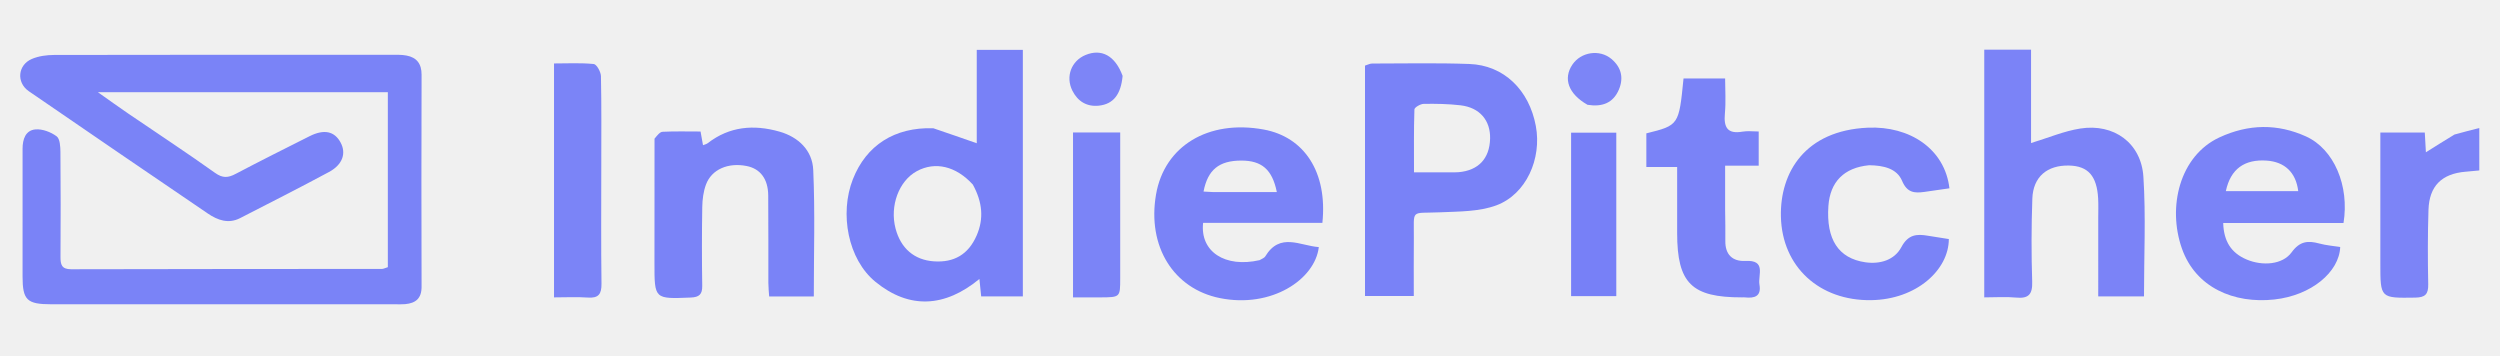
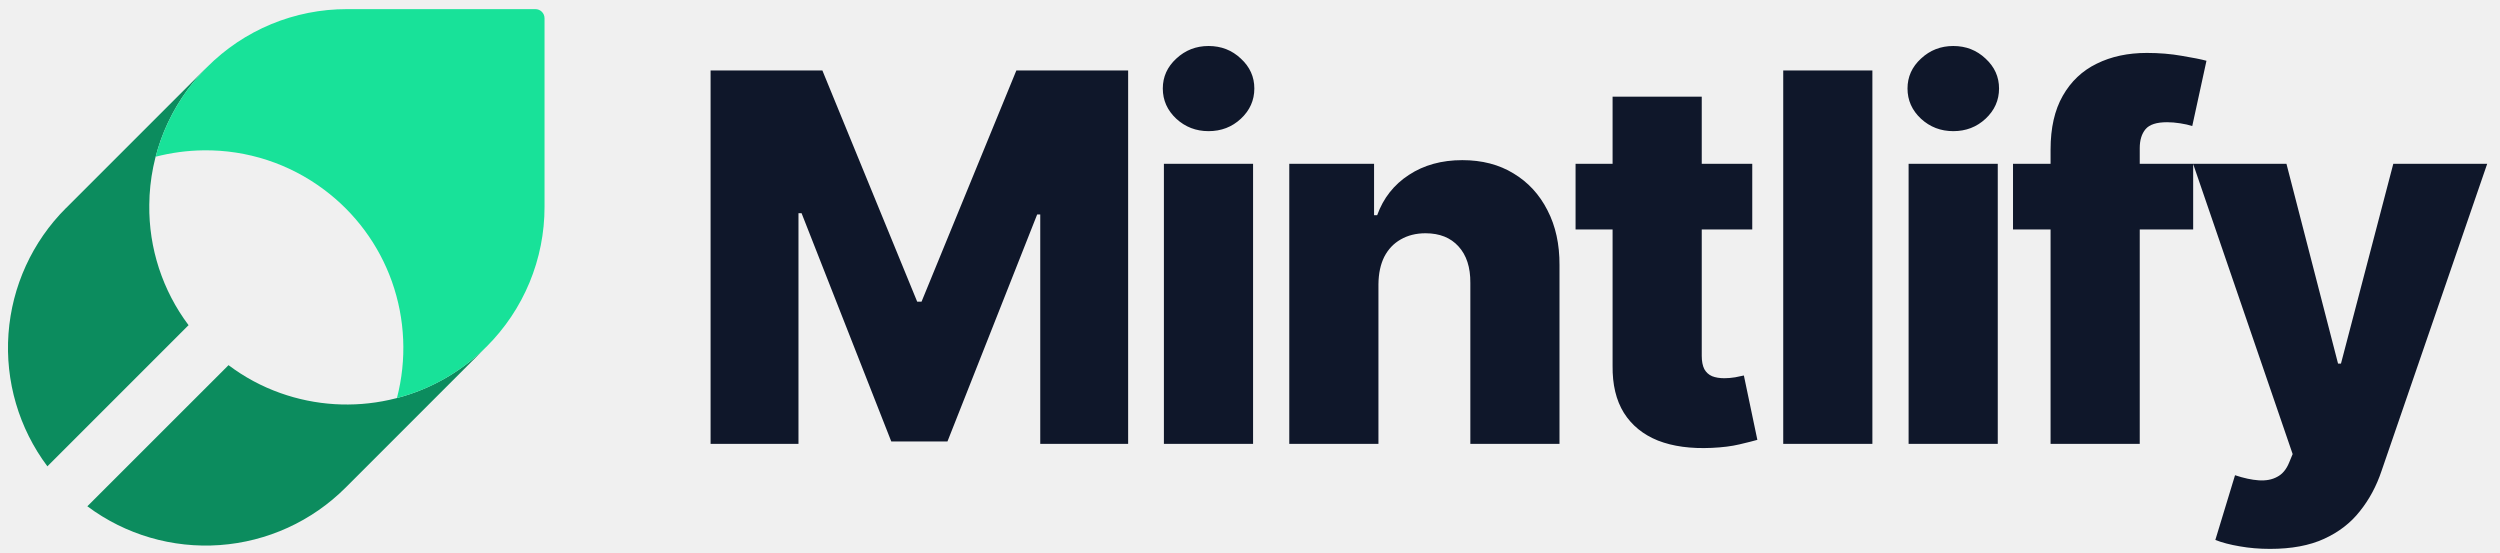
- <svg xmlns="http://www.w3.org/2000/svg" version="1.1" id="Layer_1" x="0px" y="0px" width="100%" viewBox="0 0 872 124" enable-background="new 0 0 872 124" xml:space="preserve">
-   <path fill="#7A83F7" opacity="1" stroke="none" d=" M135.279,78.996   C135.279,63.195 135.279,47.893 135.279,32.158   C101.741,32.158 68.618,32.158 34.137,32.158   C38.315,35.102 41.459,37.379 44.666,39.564   C54.8,46.469 65.058,53.197 75.037,60.317   C77.711,62.225 79.594,62.022 82.203,60.648   C90.743,56.155 99.372,51.829 107.997,47.498   C113.03,44.971 116.66,45.754 118.785,49.68   C120.835,53.464 119.53,57.421 114.751,59.992   C104.499,65.506 94.107,70.762 83.75,76.08   C79.655,78.183 75.898,76.792 72.481,74.47   C51.636,60.302 30.819,46.092 10.047,31.815   C5.638,28.785 6.178,22.657 11.112,20.559   C13.474,19.555 16.265,19.174 18.864,19.169   C58.011,19.085 97.159,19.108 136.307,19.12   C138.136,19.12 140.007,19.031 141.785,19.371   C145.376,20.057 147.059,22.258 147.048,26.076   C146.972,50.73 146.972,75.385 147.045,100.04   C147.057,104.087 144.986,105.754 141.329,106.084   C140.171,106.189 138.999,106.133 137.833,106.133   C97.852,106.134 57.871,106.138 17.891,106.131   C9.361,106.129 7.869,104.658 7.867,96.35   C7.864,81.524 7.863,66.698 7.872,51.872   C7.874,48.604 8.888,45.429 12.387,45.135   C14.809,44.932 17.751,46.062 19.754,47.549   C20.929,48.421 21.061,51.155 21.079,53.057   C21.188,65.217 21.176,77.378 21.103,89.538   C21.087,92.229 21.449,93.921 24.819,93.913   C60.967,93.817 97.116,93.832 133.265,93.797   C133.729,93.796 134.193,93.527 135.278,93.191   C135.278,88.71 135.278,84.103 135.279,78.996  z" />
-   <path fill="#7881F7" opacity="1" stroke="none" d=" M325.526,44.729   C330.805,46.514 335.679,48.216 340.691,49.966   C340.691,40.075 340.691,28.93 340.691,17.394   C346.297,17.394 351.347,17.394 356.769,17.394   C356.769,45.944 356.769,74.495 356.769,103.38   C351.887,103.38 347.155,103.38 342.234,103.38   C342.03,101.362 341.85,99.576 341.621,97.309   C329.663,107.149 317.267,108.01 305.383,98.324   C295.776,90.495 292.768,74.539 297.48,62.526   C302.118,50.702 311.999,44.31 325.526,44.729  M339.318,64.367   C333.456,57.95 326.207,56.217 319.788,59.699   C313.532,63.092 310.296,71.815 312.366,79.705   C314.18,86.614 318.879,90.661 325.657,91.15   C332.767,91.663 337.761,88.757 340.643,82.166   C343.19,76.341 342.727,70.573 339.318,64.367  z" />
-   <path fill="#7982F7" opacity="1" stroke="none" d=" M476.112,40.001   C476.112,34.018 476.112,28.534 476.112,22.882   C477.076,22.589 477.828,22.163 478.581,22.162   C489.899,22.154 501.228,21.903 512.532,22.317   C524.522,22.756 533.354,31.33 535.702,43.965   C537.822,55.371 532.338,67.773 521.91,71.632   C515.916,73.849 508.947,73.757 502.389,74.049   C491.676,74.525 493.263,72.657 493.146,83.367   C493.075,89.843 493.133,96.32 493.133,103.256   C487.459,103.256 482.11,103.256 476.112,103.256   C476.112,82.326 476.112,61.413 476.112,40.001  M506.279,60.118   C507.107,60.1 507.94,60.129 508.763,60.057   C515.675,59.458 519.57,55.309 519.746,48.382   C519.909,42 516.133,37.517 509.447,36.732   C505.193,36.233 500.868,36.163 496.581,36.231   C495.445,36.249 493.374,37.457 493.35,38.173   C493.108,45.385 493.203,52.608 493.203,60.119   C497.736,60.119 501.536,60.119 506.279,60.118  z" />
-   <path fill="#7B83F7" opacity="1" stroke="none" d=" M692.108,77   C692.108,56.885 692.108,37.269 692.108,17.323   C697.647,17.323 702.731,17.323 708.432,17.323   C708.432,28.298 708.432,39.347 708.432,49.893   C714.444,48.071 719.915,45.724 725.615,44.83   C737.341,42.989 746.863,49.887 747.619,61.675   C748.501,75.411 747.825,89.246 747.825,103.381   C742.538,103.381 737.482,103.381 731.864,103.381   C731.864,94.182 731.864,85.234 731.863,76.286   C731.863,73.954 731.963,71.617 731.837,69.292   C731.409,61.358 728.325,57.894 721.682,57.742   C714.05,57.567 709.151,61.668 708.881,69.27   C708.539,78.917 708.521,88.592 708.829,98.239   C708.972,102.72 707.538,104.22 703.161,103.793   C699.73,103.458 696.24,103.726 692.107,103.726   C692.107,94.692 692.107,86.096 692.108,77  z" />
-   <path fill="#7A83F7" opacity="1" stroke="none" d=" M439.353,90.738   C440.263,90.218 441.005,89.954 441.32,89.432   C446.455,80.938 453.461,85.729 460.001,86.185   C458.715,97.368 443.608,107.648 425.453,103.968   C409.411,100.716 400.088,86.068 403.225,67.828   C406.134,50.916 421.466,41.628 440.803,45.182   C454.916,47.776 463.102,60.037 461.245,77.746   C447.403,77.746 433.491,77.746 419.645,77.746   C418.536,87.794 427.311,93.493 439.353,90.738  M423.076,66.992   C430.467,66.992 437.859,66.992 445.36,66.992   C443.761,59.098 440.071,55.99 432.932,56.008   C425.186,56.027 421.267,59.207 419.791,66.815   C420.617,66.875 421.423,66.933 423.076,66.992  z" />
-   <path fill="#7A83F7" opacity="1" stroke="none" d=" M774.103,47.941   C784.372,43.169 794.455,43.134 804.307,47.576   C814.11,51.995 819.531,64.802 817.414,77.789   C803.596,77.789 789.683,77.789 775.452,77.789   C775.647,84.148 778.216,88.239 783.668,90.533   C789.177,92.849 796.176,92.34 799.321,88.005   C802.149,84.106 805.001,83.859 808.963,84.933   C811.344,85.578 813.846,85.772 816.267,86.164   C815.907,94.923 806.168,103.049 793.303,104.46   C779.162,106.011 765.823,100.279 761.048,86.677   C755.945,72.143 760.278,54.387 774.103,47.941  M776.371,66.668   C784.783,66.668 793.194,66.668 801.623,66.668   C800.834,60.158 796.917,56.436 790.577,56.017   C782.938,55.513 778.037,58.848 776.371,66.668  z" />
-   <path fill="#7A83F7" opacity="1" stroke="none" d=" M228.299,48.37   C229.246,47.23 230.149,46.013 231.11,45.965   C235.415,45.752 239.737,45.873 244.353,45.873   C244.649,47.517 244.902,48.924 245.211,50.644   C245.798,50.401 246.41,50.287 246.847,49.948   C254.445,44.055 262.933,43.374 271.833,45.894   C278.535,47.792 283.35,52.475 283.655,59.248   C284.312,73.832 283.857,88.466 283.857,103.4   C278.673,103.4 273.751,103.4 268.284,103.4   C268.185,101.816 268.006,100.234 268.002,98.651   C267.973,88.489 268.046,78.326 267.956,68.165   C267.904,62.391 265.18,58.845 260.421,57.903   C253.963,56.624 248.208,59.076 246.243,64.378   C245.343,66.808 244.994,69.556 244.951,72.169   C244.8,81.329 244.801,90.494 244.941,99.655   C244.987,102.682 243.908,103.664 240.903,103.785   C228.272,104.294 228.275,104.381 228.276,91.812   C228.277,77.485 228.28,63.158 228.299,48.37  z" />
-   <path fill="#7A83F7" opacity="1" stroke="none" d=" M651.983,57.632   C643.177,58.452 638.336,63.453 637.748,71.831   C636.93,83.493 641.232,90.118 650.625,91.482   C655.833,92.238 660.813,90.668 663.184,86.219   C665.57,81.742 668.533,81.557 672.496,82.231   C674.927,82.644 677.368,83.005 679.754,83.382   C679.736,94.14 668.462,104.471 652.657,104.695   C634.605,104.95 621.618,93.079 621.183,75.627   C620.796,60.099 629.631,45.493 651.532,44.534   C666.068,43.897 678.344,51.882 679.965,65.681   C677.085,66.096 674.183,66.521 671.279,66.931   C667.808,67.42 665.215,67.276 663.444,63.076   C661.623,58.76 656.991,57.7 651.983,57.632  z" />
-   <path fill="#7A83F7" opacity="1" stroke="none" d=" M601.724,72.996   C601.754,76.99 601.864,80.486 601.797,83.98   C601.704,88.834 604.323,91.249 608.841,91.013   C616.198,90.628 613.117,95.981 613.698,99.276   C614.42,103.376 611.968,104.102 608.639,103.729   C608.31,103.692 607.974,103.724 607.641,103.724   C590.028,103.764 584.997,98.784 584.989,81.299   C584.986,73.815 584.989,66.332 584.989,58.25   C581.395,58.25 578.009,58.25 574.245,58.25   C574.245,53.941 574.245,50.224 574.245,46.517   C585.597,43.689 585.597,43.689 587.214,27.366   C591.74,27.366 596.317,27.366 601.724,27.366   C601.724,31.365 602.026,35.478 601.646,39.528   C601.193,44.376 602.465,46.853 607.823,45.912   C609.546,45.609 611.367,45.864 613.431,45.864   C613.431,50.072 613.431,53.661 613.431,57.788   C609.76,57.788 606.189,57.788 601.724,57.788   C601.724,63.029 601.724,67.764 601.724,72.996  z" />
-   <path fill="#7B84F7" opacity="1" stroke="none" d=" M209.729,58   C209.728,71.974 209.621,85.45 209.8,98.921   C209.849,102.588 208.776,104.062 204.997,103.789   C201.219,103.516 197.407,103.729 193.241,103.729   C193.241,76.436 193.241,49.607 193.241,22.132   C197.927,22.132 202.554,21.873 207.108,22.333   C208.113,22.435 209.58,25.068 209.612,26.562   C209.832,36.871 209.729,47.187 209.729,58  z" />
-   <path fill="#7C84F7" opacity="1" stroke="none" d=" M856.103,46.933   C859.093,46.105 861.725,45.429 864.777,44.646   C864.777,49.941 864.777,54.384 864.777,59.454   C863.228,59.597 861.649,59.76 860.067,59.888   C851.708,60.566 847.321,64.832 847.052,73.22   C846.776,81.858 846.794,90.513 846.964,99.155   C847.032,102.611 845.924,103.758 842.426,103.808   C830.265,103.982 830.267,104.102 830.267,91.89   C830.267,78.587 830.267,65.284 830.267,51.981   C830.267,50.18 830.267,48.38 830.267,46.228   C835.619,46.228 840.493,46.228 845.766,46.228   C845.897,48.55 846.024,50.818 846.153,53.111   C849.355,51.1 852.55,49.093 856.103,46.933  z" />
-   <path fill="#7B84F7" opacity="1" stroke="none" d=" M383.854,103.729   C380.434,103.728 377.481,103.728 374.268,103.728   C374.268,84.28 374.268,65.411 374.268,46.201   C379.641,46.201 384.851,46.201 390.729,46.201   C390.729,48.658 390.729,50.934 390.729,53.21   C390.729,67.845 390.731,82.479 390.728,97.113   C390.727,103.692 390.724,103.692 383.854,103.729  z" />
-   <path fill="#7780F7" opacity="1" stroke="none" d=" M547.998,90.988   C547.998,75.888 547.998,61.286 547.998,46.28   C553.333,46.28 558.363,46.28 563.763,46.28   C563.763,65.151 563.763,84.001 563.763,103.28   C558.747,103.28 553.718,103.28 547.998,103.28   C547.998,99.332 547.998,95.409 547.998,90.988  z" />
-   <path fill="#7D85F7" opacity="1" stroke="none" d=" M391.569,26.467   C390.969,32.985 388.318,36.301 383.319,36.853   C379.073,37.321 375.897,35.337 374.039,31.611   C371.589,26.697 373.694,21.247 378.587,19.202   C384.207,16.853 388.96,19.407 391.569,26.467  z" />
-   <path fill="#7C85F7" opacity="1" stroke="none" d=" M553.731,36.559   C547.039,32.747 545.156,27.411 548.451,22.533   C551.438,18.11 557.922,17.106 562.034,20.534   C565.499,23.424 566.414,27.137 564.664,31.258   C562.696,35.891 558.914,37.383 553.731,36.559  z" />
+ <svg xmlns="http://www.w3.org/2000/svg" width="2191" height="484" viewBox="0 0 2191 484" fill="none">
+   <g clipPath="url(#clip0_1656_31)">
+     <path d="M622.759 61.727H720.718L803.814 264.355H807.649L890.746 61.727H988.704V389H911.68V187.97H908.963L830.341 386.923H781.122L702.5 186.852H699.784V389H622.759V61.727ZM1020.04 389V143.545H1098.19V389H1020.04ZM1059.19 114.941C1048.22 114.941 1038.79 111.319 1030.91 104.075C1023.03 96.724 1019.08 87.881 1019.08 77.548C1019.08 67.32 1023.03 58.584 1030.91 51.34C1038.79 43.989 1048.22 40.314 1059.19 40.314C1070.27 40.314 1079.7 43.989 1087.48 51.34C1095.36 58.584 1099.3 67.32 1099.3 77.548C1099.3 87.881 1095.36 96.724 1087.48 104.075C1079.7 111.319 1070.27 114.941 1059.19 114.941ZM1208.07 249.014V389H1129.92V143.545H1204.23V188.609H1206.95C1212.38 173.588 1221.65 161.816 1234.75 153.293C1247.86 144.664 1263.46 140.349 1281.57 140.349C1298.83 140.349 1313.8 144.238 1326.48 152.015C1339.26 159.685 1349.17 170.445 1356.2 184.295C1363.34 198.038 1366.86 214.124 1366.75 232.555V389H1288.61V247.896C1288.71 234.259 1285.25 223.606 1278.22 215.935C1271.29 208.265 1261.65 204.43 1249.29 204.43C1241.09 204.43 1233.85 206.241 1227.56 209.863C1221.38 213.379 1216.59 218.439 1213.18 225.044C1209.88 231.649 1208.17 239.639 1208.07 249.014ZM1535.68 143.545V201.074H1380.83V143.545H1535.68ZM1413.27 84.739H1491.41V311.816C1491.41 316.61 1492.16 320.499 1493.65 323.482C1495.25 326.358 1497.54 328.435 1500.52 329.714C1503.5 330.886 1507.07 331.472 1511.23 331.472C1514.21 331.472 1517.35 331.205 1520.65 330.673C1524.06 330.033 1526.62 329.501 1528.33 329.075L1540.15 385.484C1536.42 386.55 1531.15 387.881 1524.33 389.479C1517.62 391.077 1509.58 392.089 1500.2 392.516C1481.88 393.368 1466.16 391.237 1453.06 386.124C1440.06 380.903 1430.1 372.807 1423.18 361.834C1416.36 350.861 1413.06 337.065 1413.27 320.445V84.739ZM1640.96 61.727V389H1562.82V61.727H1640.96ZM1672.7 389V143.545H1750.84V389H1672.7ZM1711.85 114.941C1700.88 114.941 1691.45 111.319 1683.57 104.075C1675.68 96.724 1671.74 87.881 1671.74 77.548C1671.74 67.32 1675.68 58.584 1683.57 51.34C1691.45 43.989 1700.88 40.314 1711.85 40.314C1722.93 40.314 1732.36 43.989 1740.14 51.34C1748.02 58.584 1751.96 67.32 1751.96 77.548C1751.96 87.881 1748.02 96.724 1740.14 104.075C1732.36 111.319 1722.93 114.941 1711.85 114.941ZM1922.09 143.545V201.074H1764.2V143.545H1922.09ZM1797.12 389V131.081C1797.12 112.118 1800.69 96.404 1807.83 83.94C1814.97 71.369 1824.88 61.994 1837.55 55.815C1850.23 49.529 1864.88 46.386 1881.5 46.386C1892.37 46.386 1902.59 47.239 1912.18 48.943C1921.88 50.541 1929.07 51.979 1933.75 53.258L1921.29 110.467C1918.41 109.508 1914.9 108.709 1910.74 108.07C1906.69 107.43 1902.86 107.111 1899.24 107.111C1890.07 107.111 1883.79 109.135 1880.38 113.183C1876.97 117.232 1875.27 122.771 1875.27 129.803V389H1797.12ZM1989.46 481.045C1980.09 481.045 1971.24 480.3 1962.93 478.808C1954.63 477.423 1947.49 475.559 1941.52 473.215L1958.78 416.486C1966.45 419.043 1973.38 420.534 1979.55 420.96C1985.84 421.386 1991.22 420.374 1995.69 417.924C2000.28 415.58 2003.79 411.372 2006.24 405.3L2009.28 397.949L1922.03 143.545H2003.84L2049.07 318.688H2051.62L2097.49 143.545H2179.78L2087.26 412.491C2082.79 425.914 2076.45 437.739 2068.24 447.967C2060.15 458.3 2049.65 466.397 2036.76 472.256C2023.98 478.116 2008.21 481.045 1989.46 481.045Z" fill="#0F172A" />
+     <g clipPath="url(#clip1_1656_31)">
+       <path d="M130.833 179.492C131.161 134.734 148.911 91.865 180.318 59.975H180.26L59.006 181.228H59.064C58.613 181.584 58.187 181.97 57.791 182.386C28.302 211.836 10.423 250.934 7.436 292.503C4.449 334.071 16.553 375.324 41.527 408.688L163.996 286.219L165.27 285.003C142.444 254.606 130.334 217.502 130.833 179.492V179.492Z" fill="#0C8C5E" />
+       <path d="M425.257 304.971C402.05 327.714 372.919 343.479 341.185 350.469C309.452 357.458 276.393 355.39 245.778 344.501C229.455 338.707 214.114 330.451 200.286 320.019L199.013 321.292L76.544 443.704C109.922 468.616 151.151 480.682 192.694 477.695C234.237 474.709 273.316 456.87 302.788 427.44L304.003 426.225L425.257 304.971Z" fill="#0C8C5E" />
+       <path d="M477.232 181.228V16C477.232 11.582 473.65 8 469.232 8H304.004C281.253 7.977 258.722 12.45 237.705 21.16C216.688 29.871 197.599 42.649 181.534 58.759L180.319 59.974C159.144 81.471 143.995 108.157 136.39 137.357C150.157 133.792 164.305 131.907 178.525 131.743C216.536 131.295 253.63 143.422 284.036 166.238C311.363 186.617 332.045 214.63 343.476 246.746C355.126 279.571 356.658 315.137 347.875 348.842C377.08 341.25 403.769 326.098 425.257 304.913L426.473 303.755C442.59 287.684 455.371 268.586 464.082 247.558C472.793 226.531 477.262 203.989 477.232 181.228Z" fill="#18E299" />
+     </g>
+   </g>
+   <defs>
+     <clipPath id="clip0_1656_31">
+       <rect width="2191" height="484" fill="white" />
+     </clipPath>
+     <clipPath id="clip1_1656_31">
+       <rect width="470" height="470" fill="white" transform="translate(7 8)" />
+     </clipPath>
+   </defs>
</svg>
